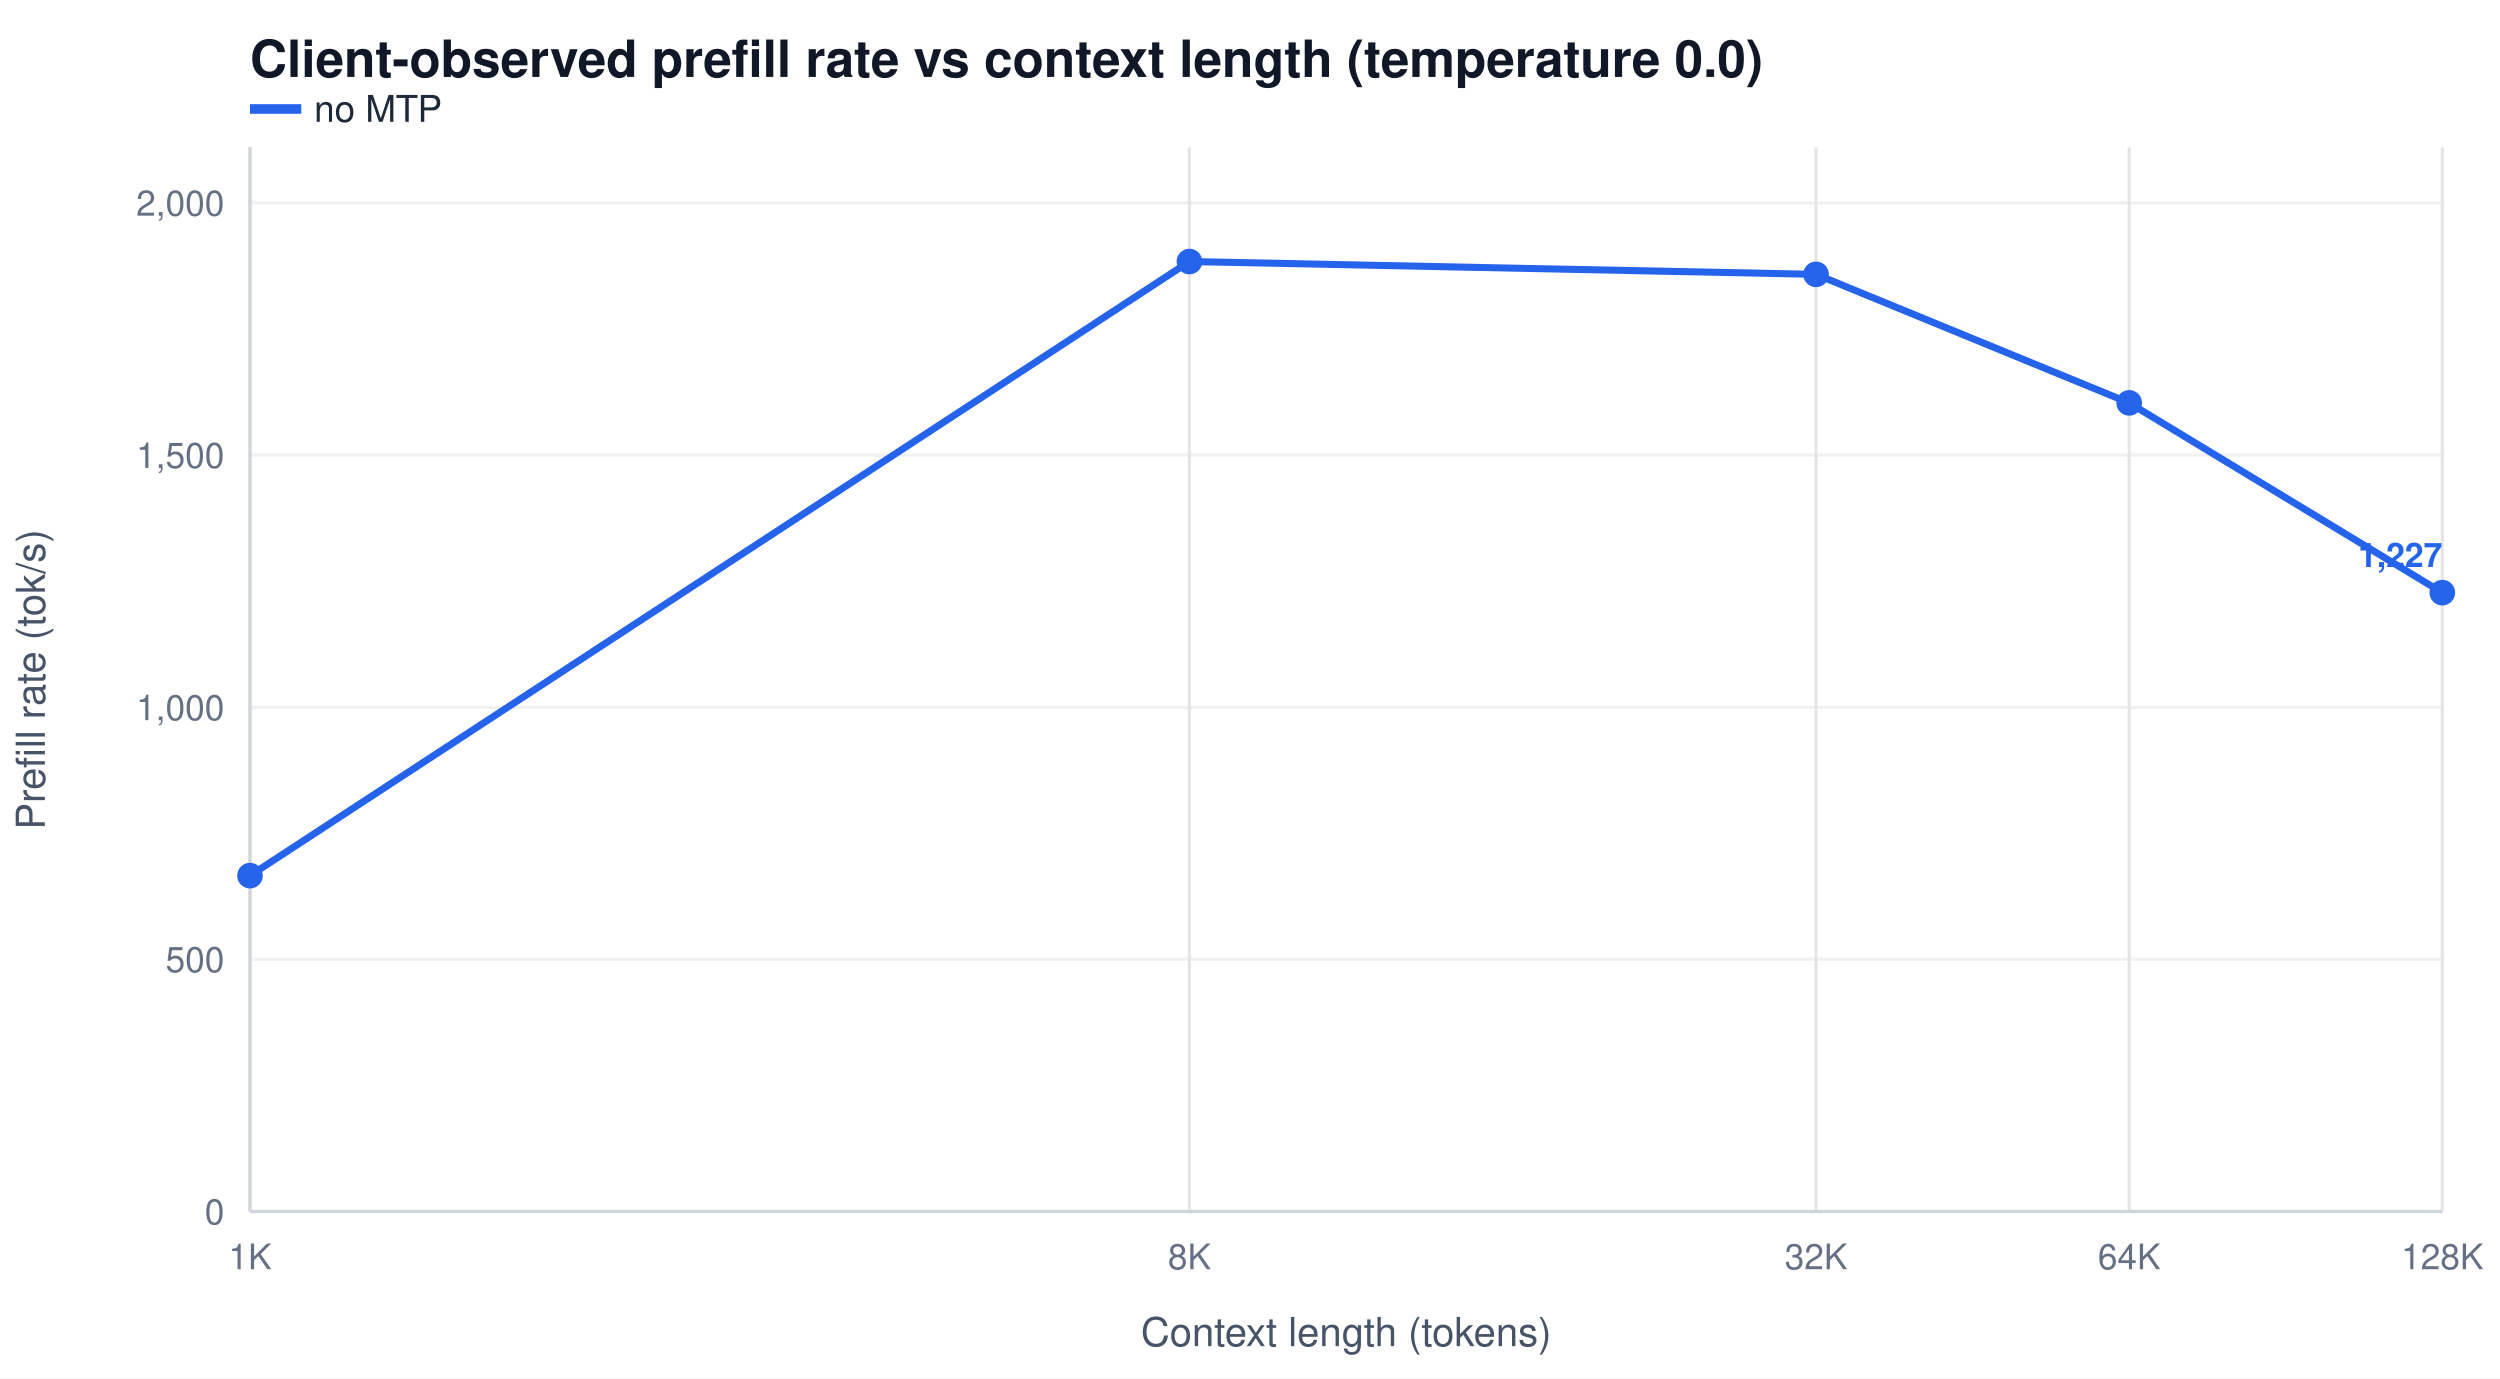
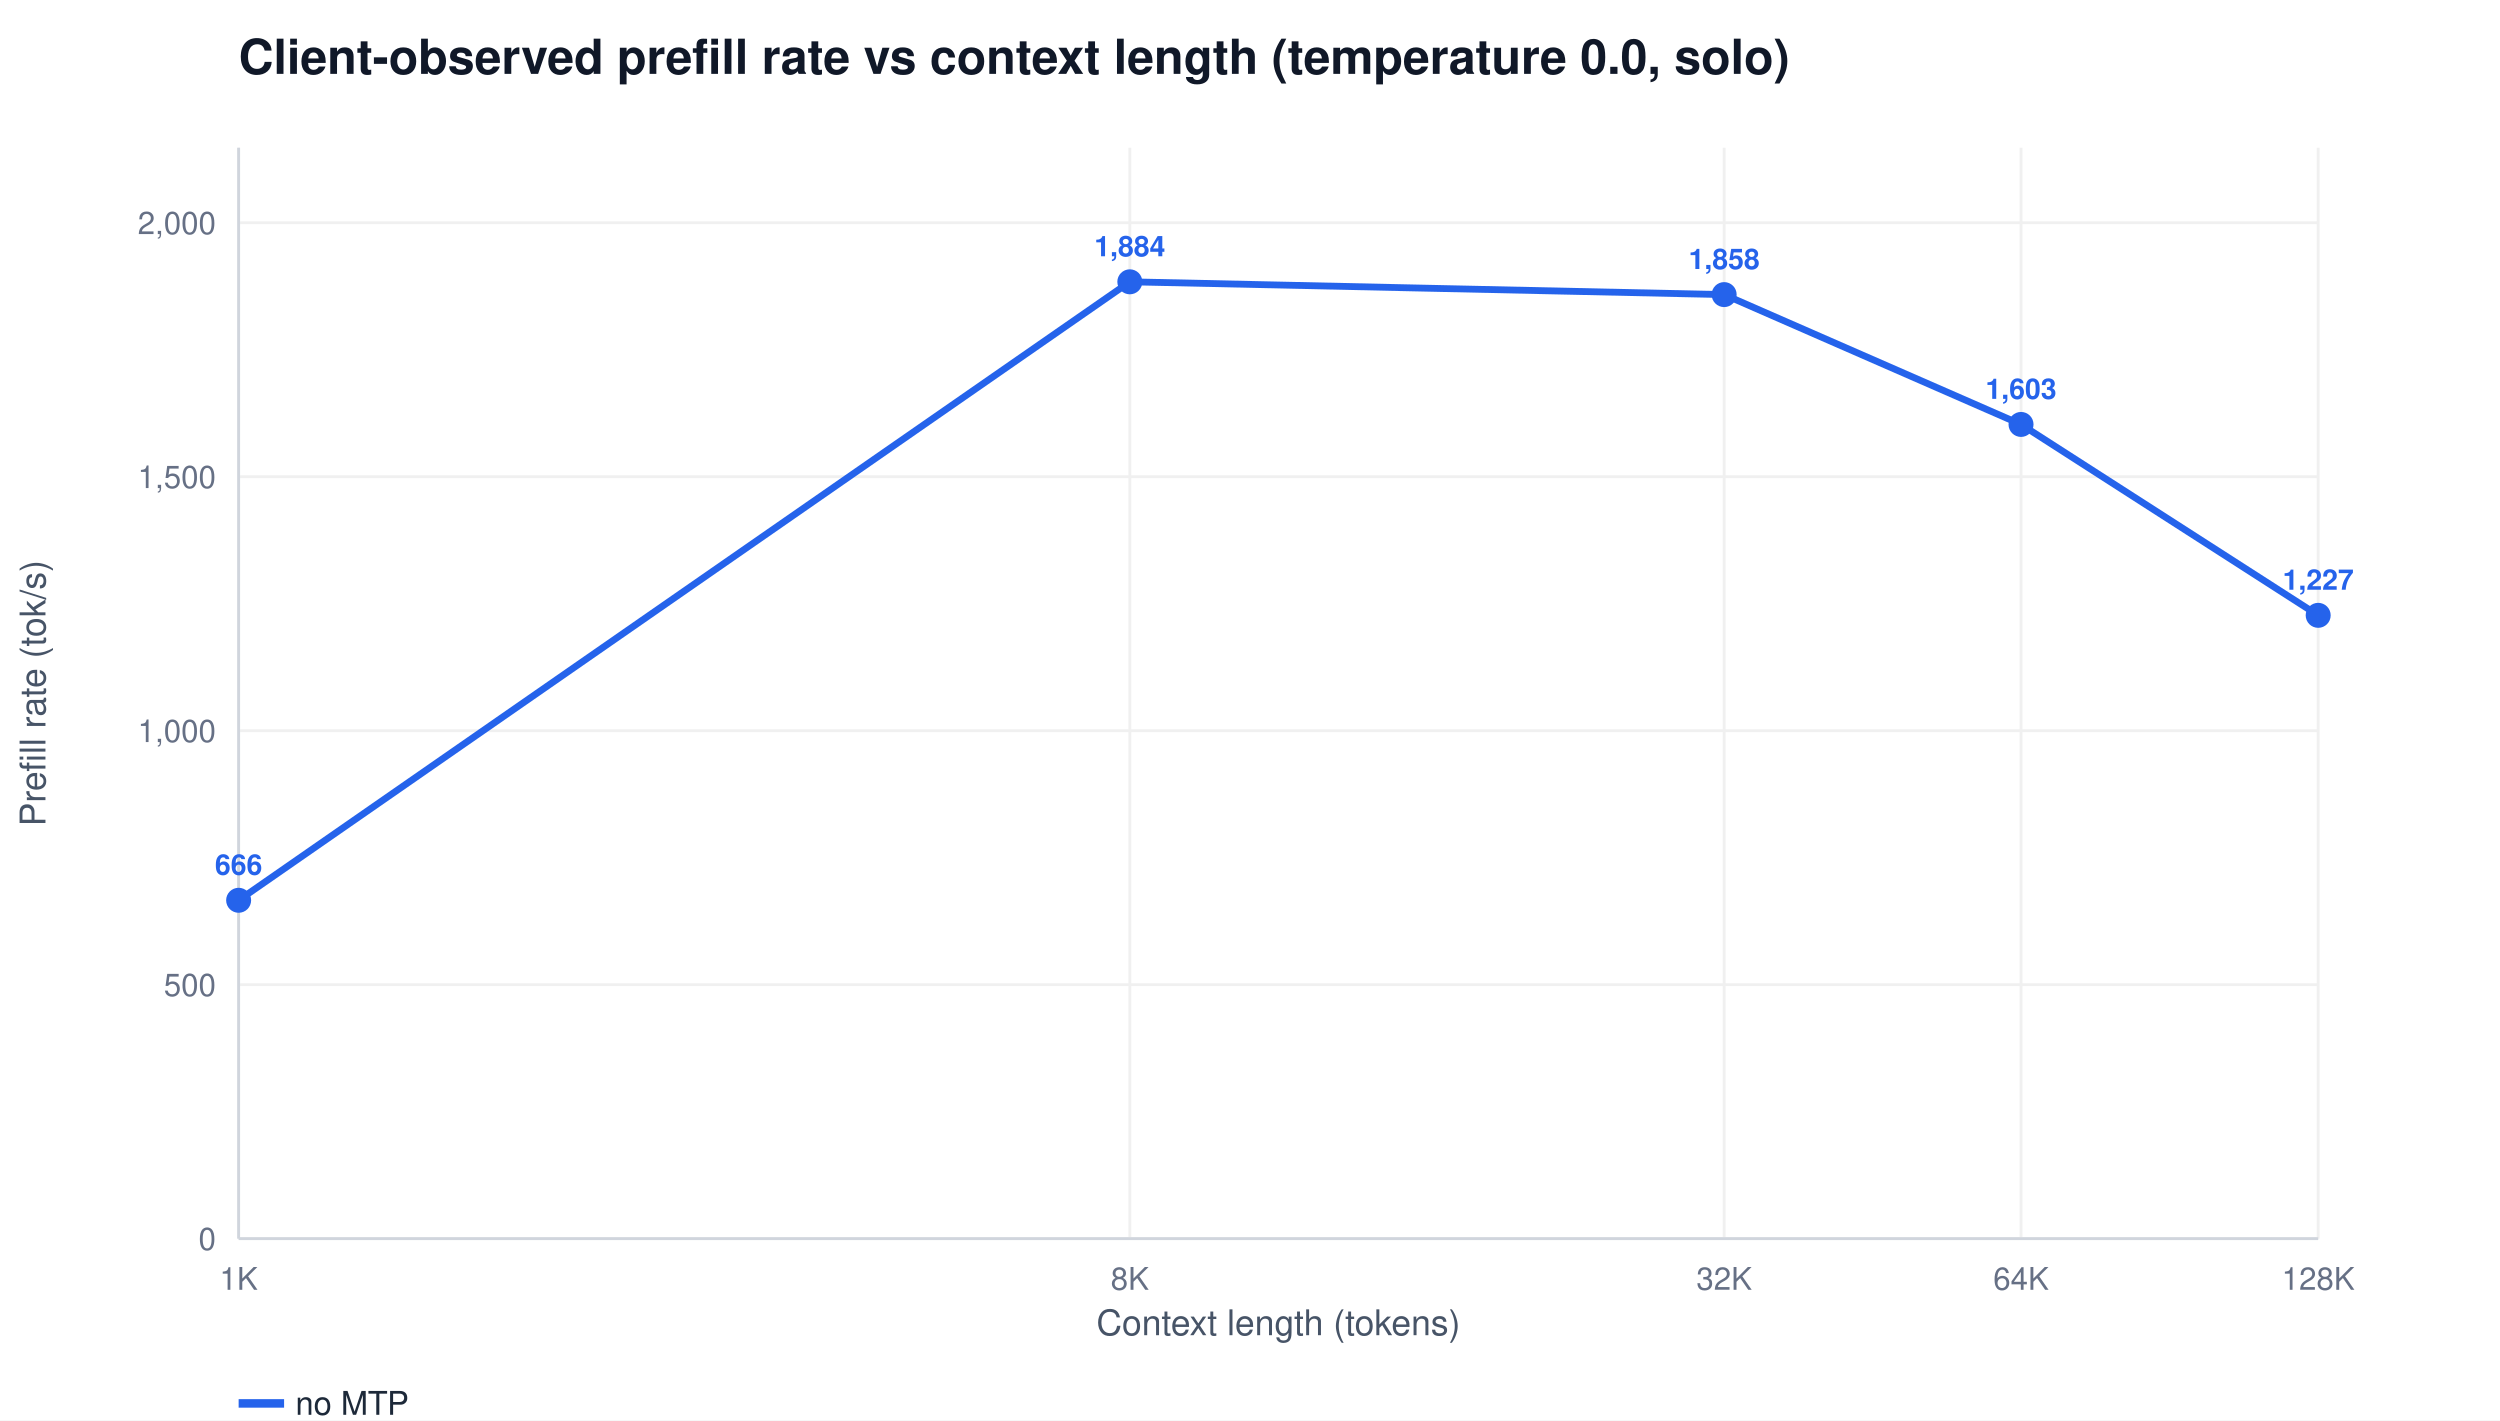
- <svg xmlns="http://www.w3.org/2000/svg" width="780" height="430" viewBox="0 0 780 430" font-family="Segoe UI, Helvetica, Arial, sans-serif">
-   <rect width="780" height="430" fill="#ffffff" />
-   <text x="78" y="24" font-size="16" font-weight="600" fill="#101828">Client-observed prefill rate vs context length (temperature 0.0)</text>
-   <line x1="78" y1="378.0" x2="762" y2="378.0" stroke="#f0f0f0" stroke-width="1" />
-   <text x="70" y="382.0" font-size="11" fill="#667085" text-anchor="end">0</text>
-   <line x1="78" y1="299.3" x2="762" y2="299.3" stroke="#f0f0f0" stroke-width="1" />
-   <text x="70" y="303.3" font-size="11" fill="#667085" text-anchor="end">500</text>
-   <line x1="78" y1="220.7" x2="762" y2="220.7" stroke="#f0f0f0" stroke-width="1" />
-   <text x="70" y="224.7" font-size="11" fill="#667085" text-anchor="end">1,000</text>
-   <line x1="78" y1="142.0" x2="762" y2="142.0" stroke="#f0f0f0" stroke-width="1" />
-   <text x="70" y="146.0" font-size="11" fill="#667085" text-anchor="end">1,500</text>
-   <line x1="78" y1="63.3" x2="762" y2="63.3" stroke="#f0f0f0" stroke-width="1" />
-   <text x="70" y="67.3" font-size="11" fill="#667085" text-anchor="end">2,000</text>
-   <line x1="78.0" y1="46" x2="78.0" y2="378" stroke="#e5e5e5" stroke-width="1" />
-   <text x="78.0" y="396" font-size="11" fill="#667085" text-anchor="middle">1K</text>
-   <line x1="371.1" y1="46" x2="371.1" y2="378" stroke="#e5e5e5" stroke-width="1" />
-   <text x="371.1" y="396" font-size="11" fill="#667085" text-anchor="middle">8K</text>
-   <line x1="566.6" y1="46" x2="566.6" y2="378" stroke="#e5e5e5" stroke-width="1" />
-   <text x="566.6" y="396" font-size="11" fill="#667085" text-anchor="middle">32K</text>
-   <line x1="664.3" y1="46" x2="664.3" y2="378" stroke="#e5e5e5" stroke-width="1" />
-   <text x="664.3" y="396" font-size="11" fill="#667085" text-anchor="middle">64K</text>
-   <line x1="762.0" y1="46" x2="762.0" y2="378" stroke="#e5e5e5" stroke-width="1" />
-   <text x="762.0" y="396" font-size="11" fill="#667085" text-anchor="middle">128K</text>
-   <line x1="78" y1="378" x2="762" y2="378" stroke="#d0d5dd" stroke-width="1" />
-   <line x1="78" y1="46" x2="78" y2="378" stroke="#d0d5dd" stroke-width="1" />
-   <polyline points="78.0,273.2 371.1,81.6 566.6,85.6 664.3,125.7 762.0,184.9" fill="none" stroke="#2563eb" stroke-width="2.2" />
-   <circle cx="78.0" cy="273.2" r="4" fill="#2563eb" />
-   <circle cx="371.1" cy="81.6" r="4" fill="#2563eb" />
-   <circle cx="566.6" cy="85.6" r="4" fill="#2563eb" />
-   <circle cx="664.3" cy="125.7" r="4" fill="#2563eb" />
-   <circle cx="762.0" cy="184.9" r="4" fill="#2563eb" />
-   <text x="762.0" y="176.9" font-size="10.5" fill="#2563eb" text-anchor="end" font-weight="600">1,227</text>
-   <line x1="78" y1="34" x2="94" y2="34" stroke="#2563eb" stroke-width="3" />
-   <text x="98" y="38" font-size="11.5" fill="#1d2939">no MTP</text>
-   <text x="420" y="420" font-size="12.5" fill="#475467" text-anchor="middle">Context length (tokens)</text>
-   <text x="14" y="212" font-size="12.5" fill="#475467" text-anchor="middle" transform="rotate(-90 14 212)">Prefill rate (tok/s)</text>
+ <svg xmlns="http://www.w3.org/2000/svg" width="880" height="500" viewBox="0 0 880 500" font-family="Segoe UI, Helvetica, Arial, sans-serif">
+   <rect width="880" height="500" fill="#ffffff" />
+   <text x="84" y="26" font-size="17" font-weight="600" fill="#101828">Client-observed prefill rate vs context length (temperature 0.0, solo)</text>
+   <line x1="84" y1="436.0" x2="816" y2="436.0" stroke="#f0f0f0" stroke-width="1" />
+   <text x="76" y="440.0" font-size="11" fill="#667085" text-anchor="end">0</text>
+   <line x1="84" y1="346.6" x2="816" y2="346.6" stroke="#f0f0f0" stroke-width="1" />
+   <text x="76" y="350.6" font-size="11" fill="#667085" text-anchor="end">500</text>
+   <line x1="84" y1="257.2" x2="816" y2="257.2" stroke="#f0f0f0" stroke-width="1" />
+   <text x="76" y="261.2" font-size="11" fill="#667085" text-anchor="end">1,000</text>
+   <line x1="84" y1="167.8" x2="816" y2="167.8" stroke="#f0f0f0" stroke-width="1" />
+   <text x="76" y="171.8" font-size="11" fill="#667085" text-anchor="end">1,500</text>
+   <line x1="84" y1="78.4" x2="816" y2="78.4" stroke="#f0f0f0" stroke-width="1" />
+   <text x="76" y="82.4" font-size="11" fill="#667085" text-anchor="end">2,000</text>
+   <line x1="84.0" y1="52" x2="84.0" y2="436" stroke="#f0f0f0" stroke-width="1" />
+   <text x="84.0" y="454" font-size="11" fill="#667085" text-anchor="middle">1K</text>
+   <line x1="397.7" y1="52" x2="397.7" y2="436" stroke="#f0f0f0" stroke-width="1" />
+   <text x="397.7" y="454" font-size="11" fill="#667085" text-anchor="middle">8K</text>
+   <line x1="606.9" y1="52" x2="606.9" y2="436" stroke="#f0f0f0" stroke-width="1" />
+   <text x="606.9" y="454" font-size="11" fill="#667085" text-anchor="middle">32K</text>
+   <line x1="711.4" y1="52" x2="711.4" y2="436" stroke="#f0f0f0" stroke-width="1" />
+   <text x="711.4" y="454" font-size="11" fill="#667085" text-anchor="middle">64K</text>
+   <line x1="816.0" y1="52" x2="816.0" y2="436" stroke="#f0f0f0" stroke-width="1" />
+   <text x="816.0" y="454" font-size="11" fill="#667085" text-anchor="middle">128K</text>
+   <line x1="84" y1="436" x2="816" y2="436" stroke="#d0d5dd" stroke-width="1" />
+   <line x1="84" y1="52" x2="84" y2="436" stroke="#d0d5dd" stroke-width="1" />
+   <polyline points="84.0,316.9 397.7,99.2 606.9,103.7 711.4,149.4 816.0,216.6" fill="none" stroke="#2563eb" stroke-width="2.4" />
+   <circle cx="84.0" cy="316.9" r="4.4" fill="#2563eb" />
+   <circle cx="397.7" cy="99.2" r="4.4" fill="#2563eb" />
+   <circle cx="606.9" cy="103.7" r="4.4" fill="#2563eb" />
+   <circle cx="711.4" cy="149.4" r="4.4" fill="#2563eb" />
+   <circle cx="816.0" cy="216.6" r="4.4" fill="#2563eb" />
+   <text x="84.0" y="307.9" font-size="10" fill="#2563eb" text-anchor="middle" font-weight="600">666</text>
+   <text x="397.7" y="90.2" font-size="10" fill="#2563eb" text-anchor="middle" font-weight="600">1,884</text>
+   <text x="606.9" y="94.7" font-size="10" fill="#2563eb" text-anchor="middle" font-weight="600">1,858</text>
+   <text x="711.4" y="140.4" font-size="10" fill="#2563eb" text-anchor="middle" font-weight="600">1,603</text>
+   <text x="816.0" y="207.6" font-size="10" fill="#2563eb" text-anchor="middle" font-weight="600">1,227</text>
+   <line x1="84" y1="494" x2="100" y2="494" stroke="#2563eb" stroke-width="3" />
+   <text x="104" y="498" font-size="11.5" fill="#1d2939">no MTP</text>
+   <text x="450" y="470" font-size="12.5" fill="#475467" text-anchor="middle">Context length (tokens)</text>
+   <text x="16" y="244" font-size="12.5" fill="#475467" text-anchor="middle" transform="rotate(-90 16 244)">Prefill rate (tok/s)</text>
</svg>
